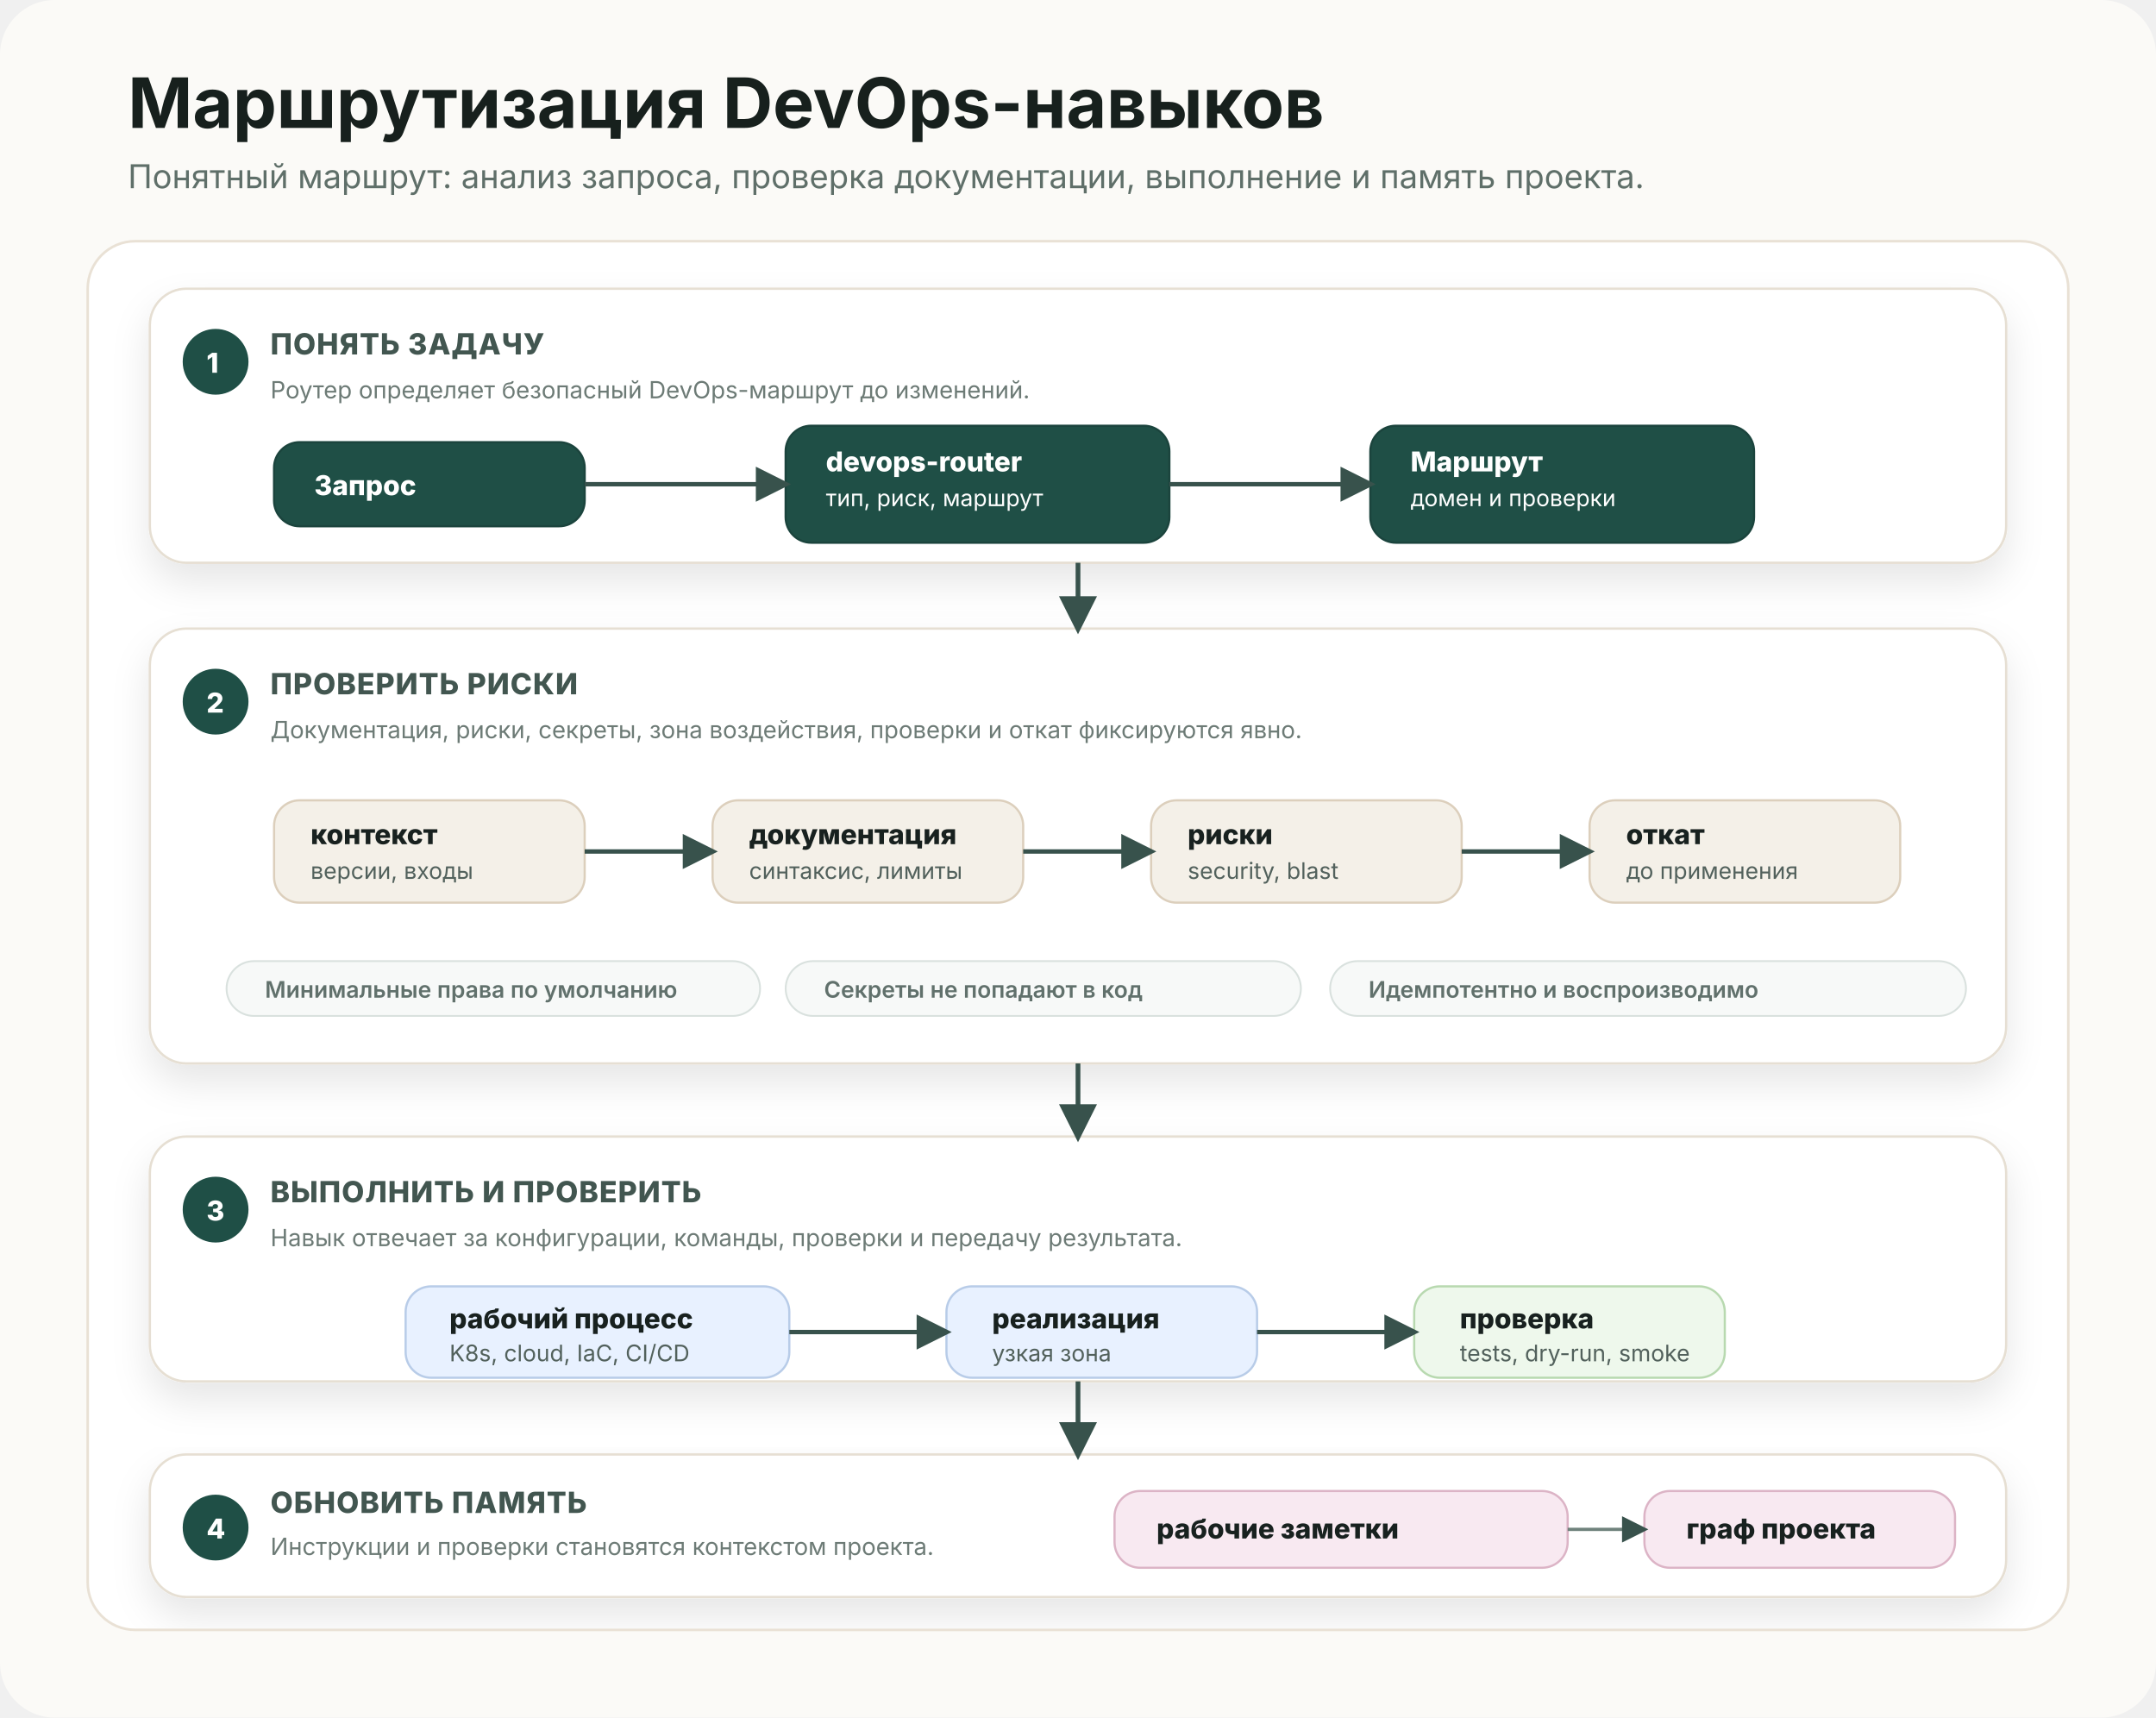
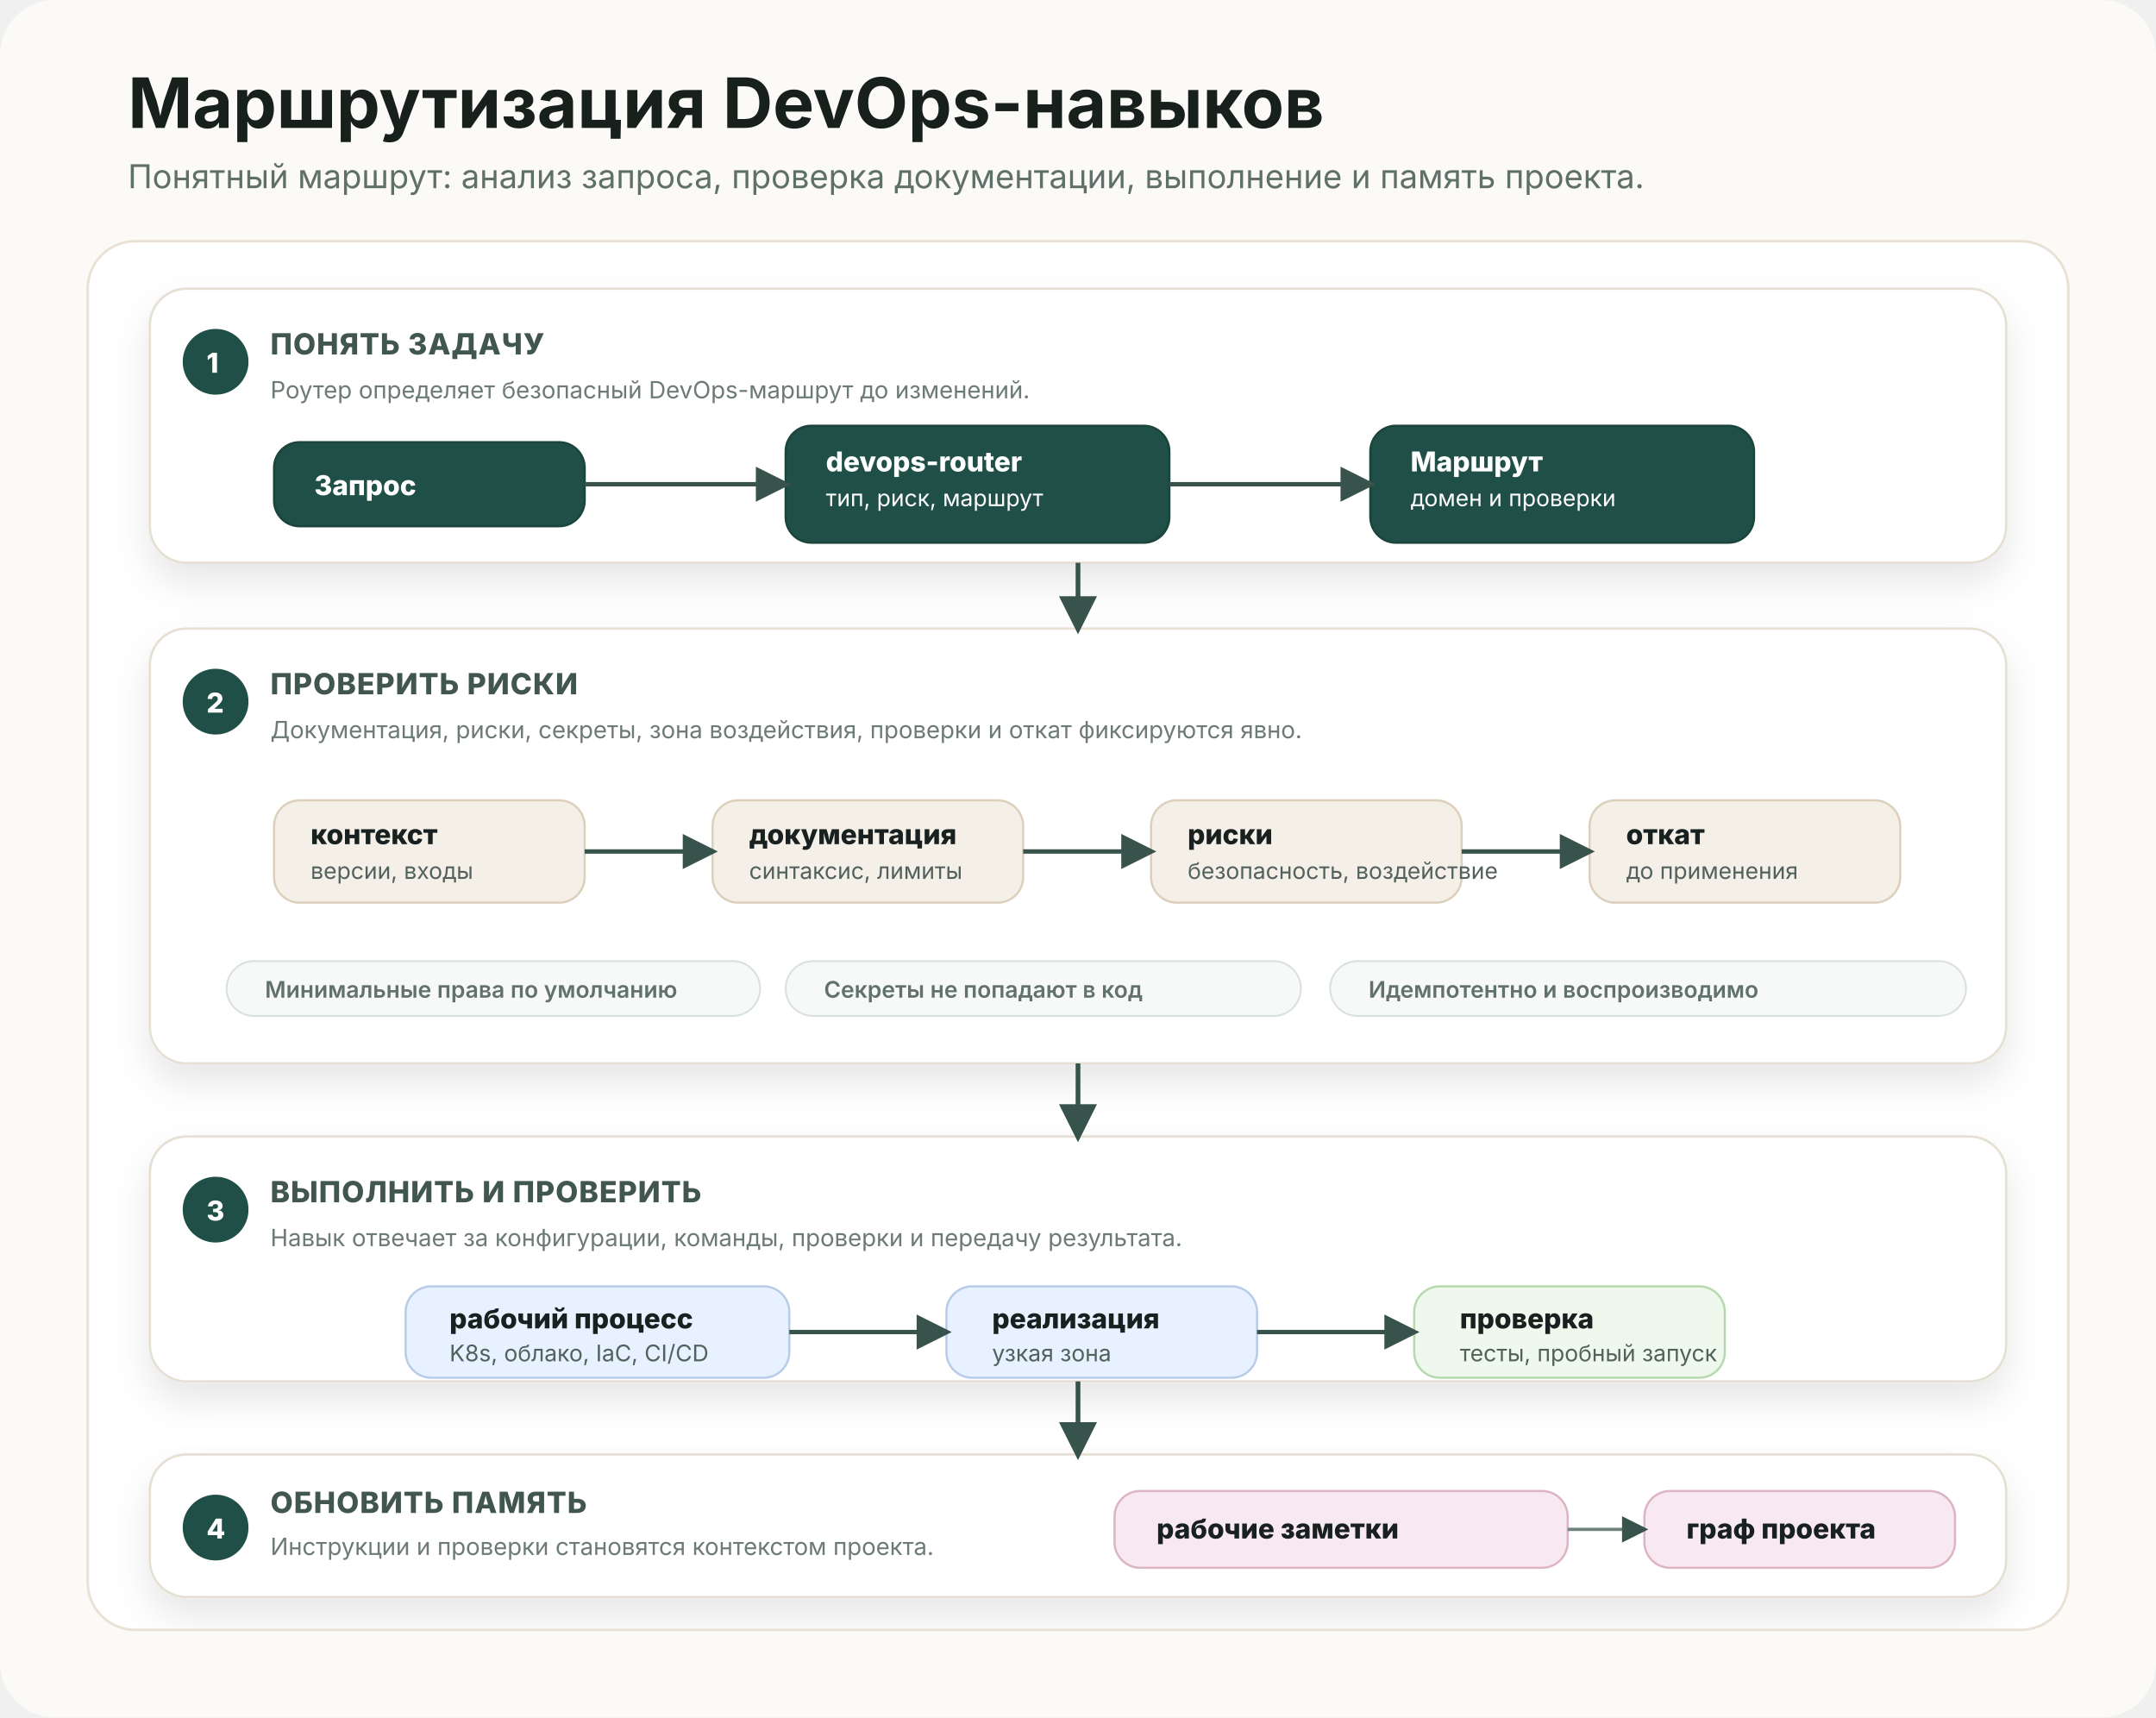
<svg xmlns="http://www.w3.org/2000/svg" width="1180" height="940" viewBox="0 0 1180 940" role="img" aria-labelledby="title desc">
  <defs>
    <filter id="softShadow" x="-12%" y="-18%" width="124%" height="140%">
      <feDropShadow dx="0" dy="10" stdDeviation="10" flood-color="#17201D" flood-opacity="0.10" />
    </filter>
    <marker id="arrow" viewBox="0 0 10 10" refX="8.5" refY="5" markerWidth="8" markerHeight="8" orient="auto">
      <path d="M 0 0 L 10 5 L 0 10 z" fill="#38524C" />
    </marker>
    <style>
      .bg { fill: #FBFAF7; }
      .shell { fill: #FFFFFF; stroke: #E9E1D5; stroke-width: 1.4; }
      .title { font: 700 38px -apple-system, BlinkMacSystemFont, "Segoe UI", sans-serif; fill: #17201D; }
      .subtitle { font: 400 18px -apple-system, BlinkMacSystemFont, "Segoe UI", sans-serif; fill: #5F6F69; }
      .phase { fill: #FFFFFF; stroke: #E6DFD3; stroke-width: 1.3; filter: url(#softShadow); }
      .phaseTitle { font: 800 16px -apple-system, BlinkMacSystemFont, "Segoe UI", sans-serif; fill: #425650; letter-spacing: .03em; }
      .phaseSub { font: 400 13px -apple-system, BlinkMacSystemFont, "Segoe UI", sans-serif; fill: #6D7B76; }
      .num { fill: #1F4F46; }
      .numText { font: 800 15px -apple-system, BlinkMacSystemFont, "Segoe UI", sans-serif; fill: #FFFFFF; }
      .node { stroke-width: 1.2; }
      .entry { fill: #1F4F46; stroke: #1B443D; }
      .plan { fill: #F4F0E8; stroke: #DCCFBC; }
      .build { fill: #E8F1FF; stroke: #B8CCE8; }
      .verify { fill: #EEF8EC; stroke: #B8D9B0; }
      .memory { fill: #F8E9F1; stroke: #DCB4C6; }
      .chip { fill: #F7F9F8; stroke: #D9E1DE; stroke-width: 1; }
      .nodeTitle { font: 800 15px -apple-system, BlinkMacSystemFont, "Segoe UI", sans-serif; fill: #18211F; }
      .nodeText { font: 400 12.5px -apple-system, BlinkMacSystemFont, "Segoe UI", sans-serif; fill: #52615C; }
      .entryText { fill: #FFFFFF; }
      .line { fill: none; stroke: #38524C; stroke-width: 2.4; marker-end: url(#arrow); }
      .thinLine { fill: none; stroke: #6F827C; stroke-width: 1.8; marker-end: url(#arrow); }
      .phaseLine { fill: none; stroke: #38524C; stroke-width: 2.6; marker-end: url(#arrow); }
      .caption { font: 600 12.5px -apple-system, BlinkMacSystemFont, "Segoe UI", sans-serif; fill: #61716C; }
    </style>
  </defs>
  <rect class="bg" width="1180" height="940" rx="30" />
  <text x="70" y="70" class="title">Маршрутизация DevOps-навыков</text>
  <text x="70" y="103" class="subtitle">Понятный маршрут: анализ запроса, проверка документации, выполнение и память проекта.</text>
  <rect x="48" y="132" width="1084" height="760" rx="26" class="shell" />
  <rect x="82" y="158" width="1016" height="150" rx="20" class="phase" />
  <circle cx="118" cy="198" r="18" class="num" />
  <text x="113" y="204" class="numText">1</text>
  <text x="148" y="194" class="phaseTitle">ПОНЯТЬ ЗАДАЧУ</text>
  <text x="148" y="218" class="phaseSub">Роутер определяет безопасный DevOps-маршрут до изменений.</text>
  <rect x="150" y="242" width="170" height="46" rx="14" class="node entry" />
  <text x="172" y="271" class="nodeTitle entryText">Запрос</text>
  <rect x="430" y="233" width="210" height="64" rx="14" class="node entry" />
  <text x="452" y="258" class="nodeTitle entryText">devops-router</text>
  <text x="452" y="277" class="nodeText entryText">тип, риск, маршрут</text>
  <rect x="750" y="233" width="210" height="64" rx="14" class="node entry" />
  <text x="772" y="258" class="nodeTitle entryText">Маршрут</text>
  <text x="772" y="277" class="nodeText entryText">домен и проверки</text>
  <path class="line" d="M320 265 H430" />
  <path class="line" d="M640 265 H750" />
  <rect x="82" y="344" width="1016" height="238" rx="20" class="phase" />
  <circle cx="118" cy="384" r="18" class="num" />
  <text x="113" y="390" class="numText">2</text>
  <text x="148" y="380" class="phaseTitle">ПРОВЕРИТЬ РИСКИ</text>
  <text x="148" y="404" class="phaseSub">Документация, риски, секреты, зона воздействия, проверки и откат фиксируются явно.</text>
  <rect x="150" y="438" width="170" height="56" rx="14" class="node plan" />
  <text x="170" y="462" class="nodeTitle">контекст</text>
  <text x="170" y="481" class="nodeText">версии, входы</text>
  <rect x="390" y="438" width="170" height="56" rx="14" class="node plan" />
  <text x="410" y="462" class="nodeTitle">документация</text>
  <text x="410" y="481" class="nodeText">синтаксис, лимиты</text>
  <rect x="630" y="438" width="170" height="56" rx="14" class="node plan" />
  <text x="650" y="462" class="nodeTitle">риски</text>
-   <text x="650" y="481" class="nodeText">security, blast</text>
+   <text x="650" y="481" class="nodeText">безопасность, воздействие</text>
  <rect x="870" y="438" width="170" height="56" rx="14" class="node plan" />
  <text x="890" y="462" class="nodeTitle">откат</text>
  <text x="890" y="481" class="nodeText">до применения</text>
  <path class="line" d="M320 466 H390" />
  <path class="line" d="M560 466 H630" />
  <path class="line" d="M800 466 H870" />
  <rect x="124" y="526" width="292" height="30" rx="15" class="chip" />
  <text x="145" y="546" class="caption">Минимальные права по умолчанию</text>
  <rect x="430" y="526" width="282" height="30" rx="15" class="chip" />
  <text x="451" y="546" class="caption">Секреты не попадают в код</text>
  <rect x="728" y="526" width="348" height="30" rx="15" class="chip" />
  <text x="749" y="546" class="caption">Идемпотентно и воспроизводимо</text>
  <rect x="82" y="622" width="1016" height="134" rx="20" class="phase" />
  <circle cx="118" cy="662" r="18" class="num" />
  <text x="113" y="668" class="numText">3</text>
  <text x="148" y="658" class="phaseTitle">ВЫПОЛНИТЬ И ПРОВЕРИТЬ</text>
  <text x="148" y="682" class="phaseSub">Навык отвечает за конфигурации, команды, проверки и передачу результата.</text>
  <rect x="222" y="704" width="210" height="50" rx="14" class="node build" />
  <text x="246" y="727" class="nodeTitle">рабочий процесс</text>
-   <text x="246" y="745" class="nodeText">K8s, cloud, IaC, CI/CD</text>
+   <text x="246" y="745" class="nodeText">K8s, облако, IaC, CI/CD</text>
  <rect x="518" y="704" width="170" height="50" rx="14" class="node build" />
  <text x="543" y="727" class="nodeTitle">реализация</text>
  <text x="543" y="745" class="nodeText">узкая зона</text>
  <rect x="774" y="704" width="170" height="50" rx="14" class="node verify" />
  <text x="799" y="727" class="nodeTitle">проверка</text>
-   <text x="799" y="745" class="nodeText">tests, dry-run, smoke</text>
+   <text x="799" y="745" class="nodeText">тесты, пробный запуск</text>
  <path class="line" d="M432 729 H518" />
  <path class="line" d="M688 729 H774" />
  <rect x="82" y="796" width="1016" height="78" rx="20" class="phase" />
  <circle cx="118" cy="836" r="18" class="num" />
  <text x="113" y="842" class="numText">4</text>
  <text x="148" y="828" class="phaseTitle">ОБНОВИТЬ ПАМЯТЬ</text>
  <text x="148" y="851" class="phaseSub">Инструкции и проверки становятся контекстом проекта.</text>
  <rect x="610" y="816" width="248" height="42" rx="14" class="node memory" />
  <text x="633" y="842" class="nodeTitle">рабочие заметки</text>
  <rect x="900" y="816" width="170" height="42" rx="14" class="node memory" />
  <text x="923" y="842" class="nodeTitle">граф проекта</text>
  <path class="thinLine" d="M858 837 H900" />
  <path class="phaseLine" d="M590 308 V344" />
  <path class="phaseLine" d="M590 582 V622" />
  <path class="phaseLine" d="M590 756 V796" />
</svg>
